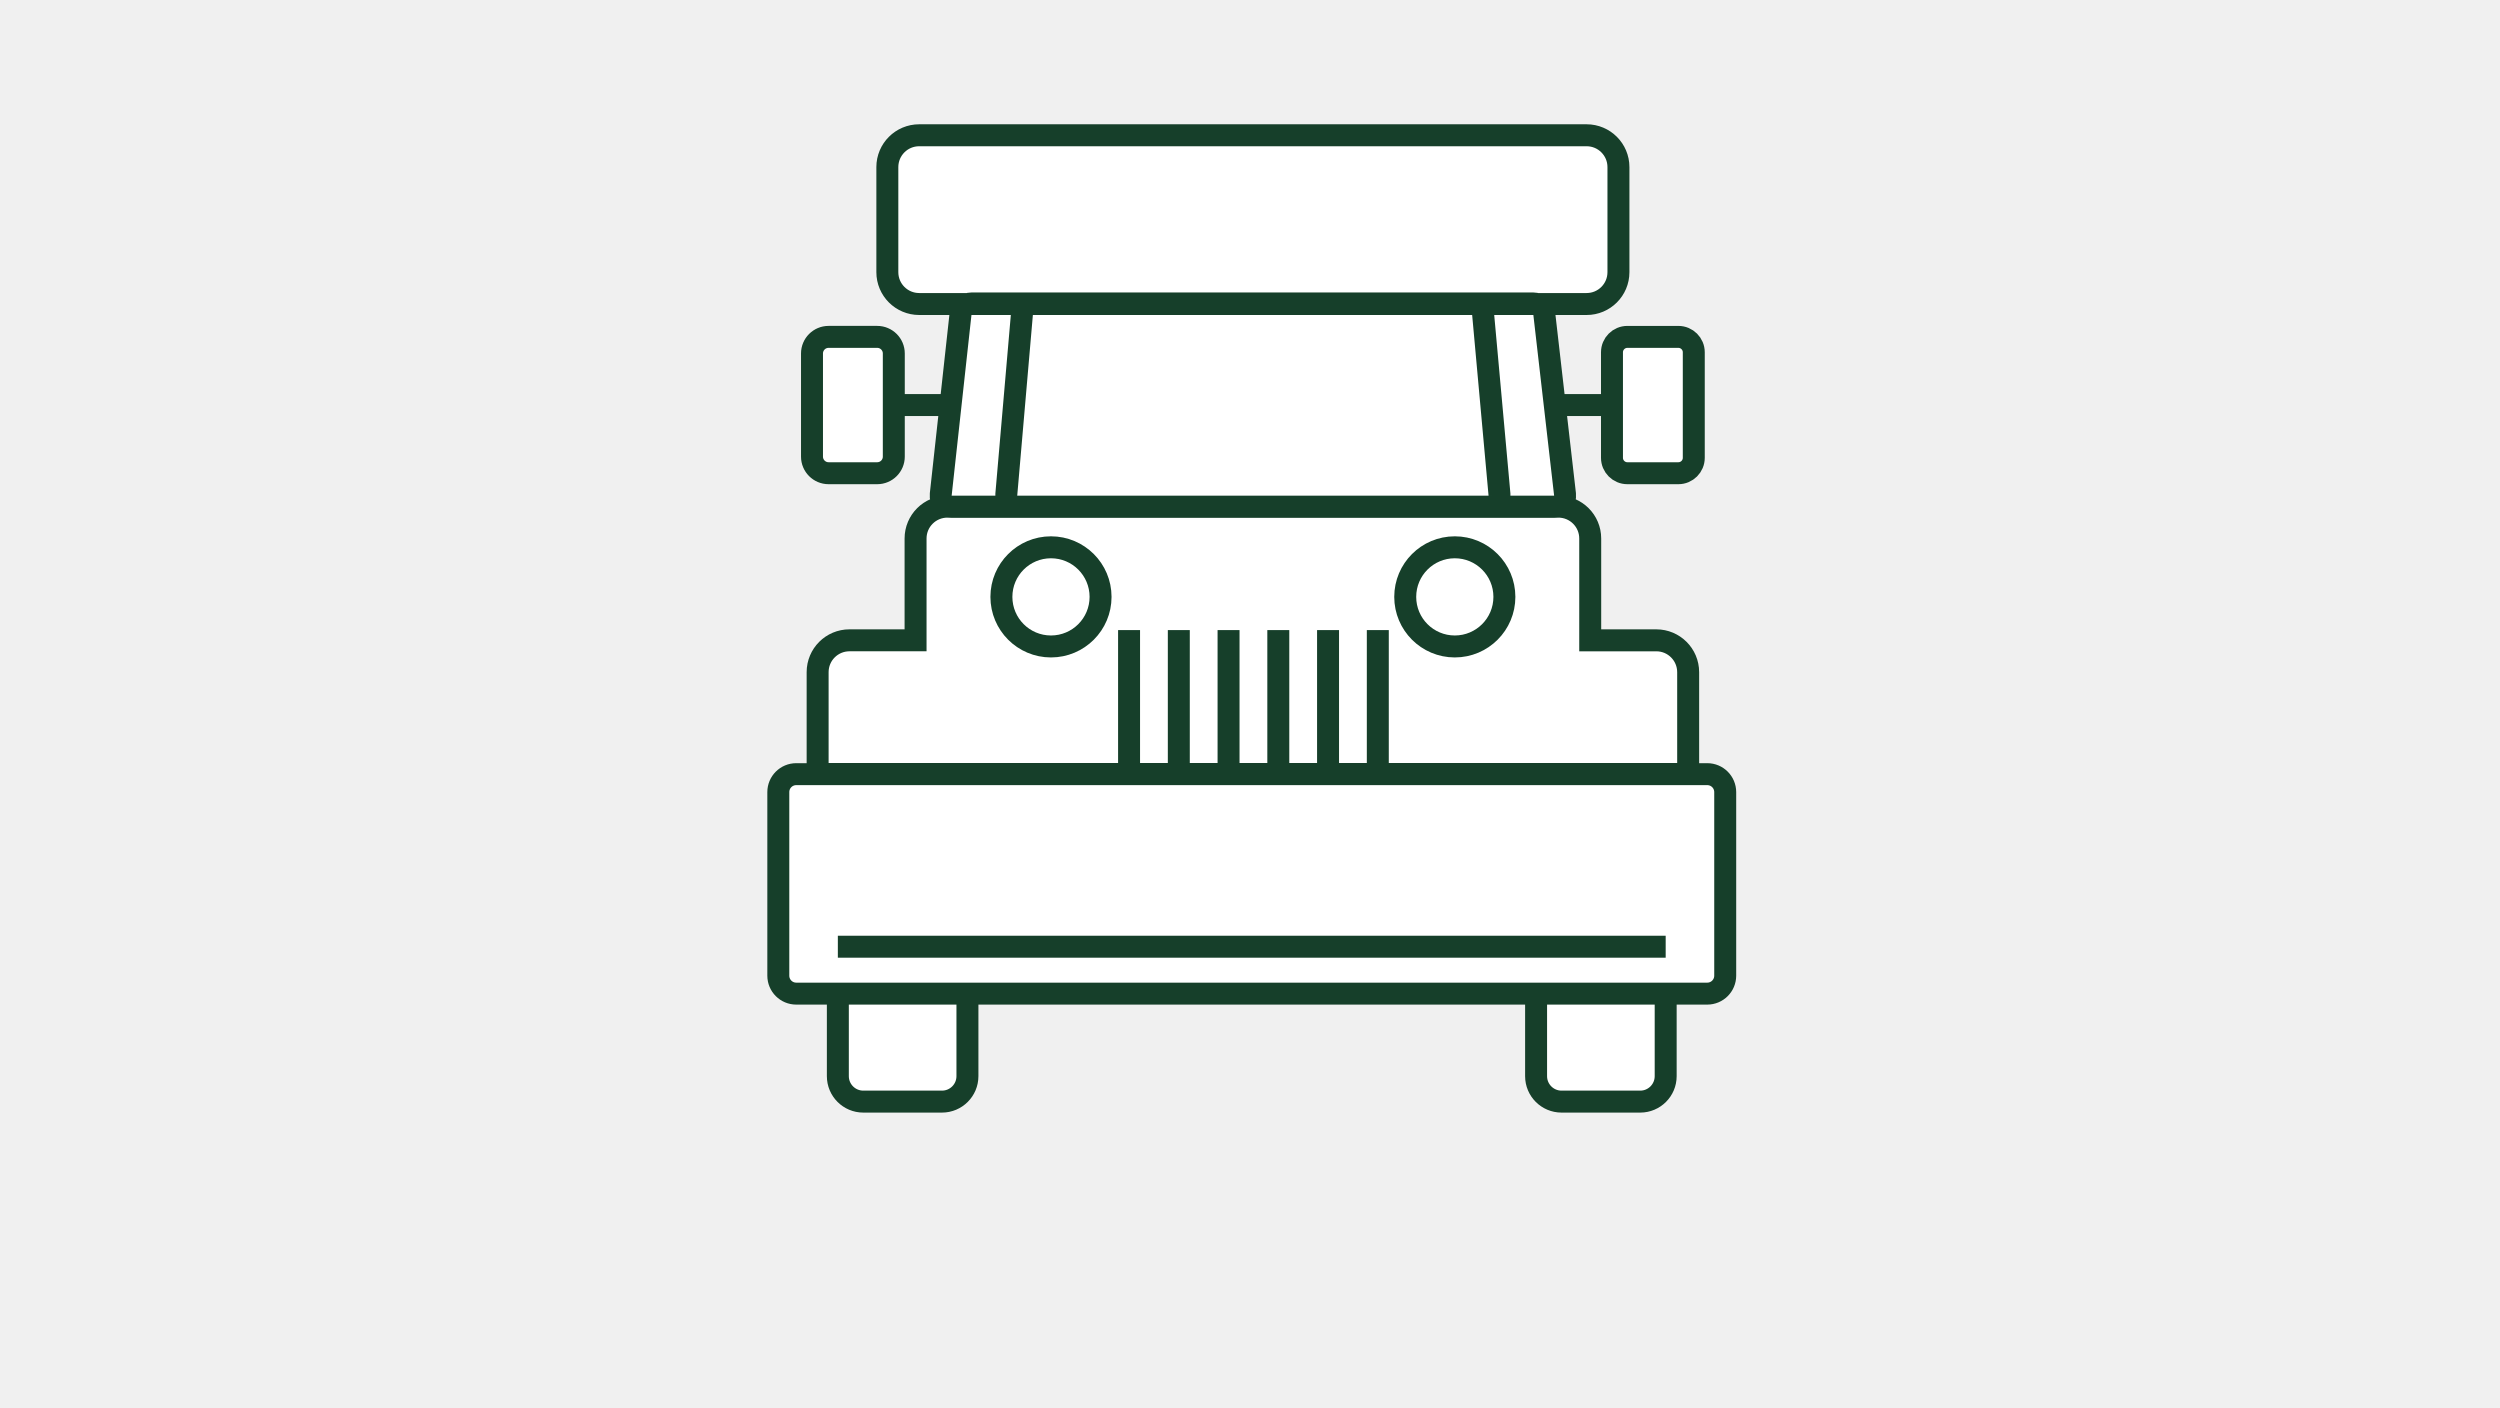
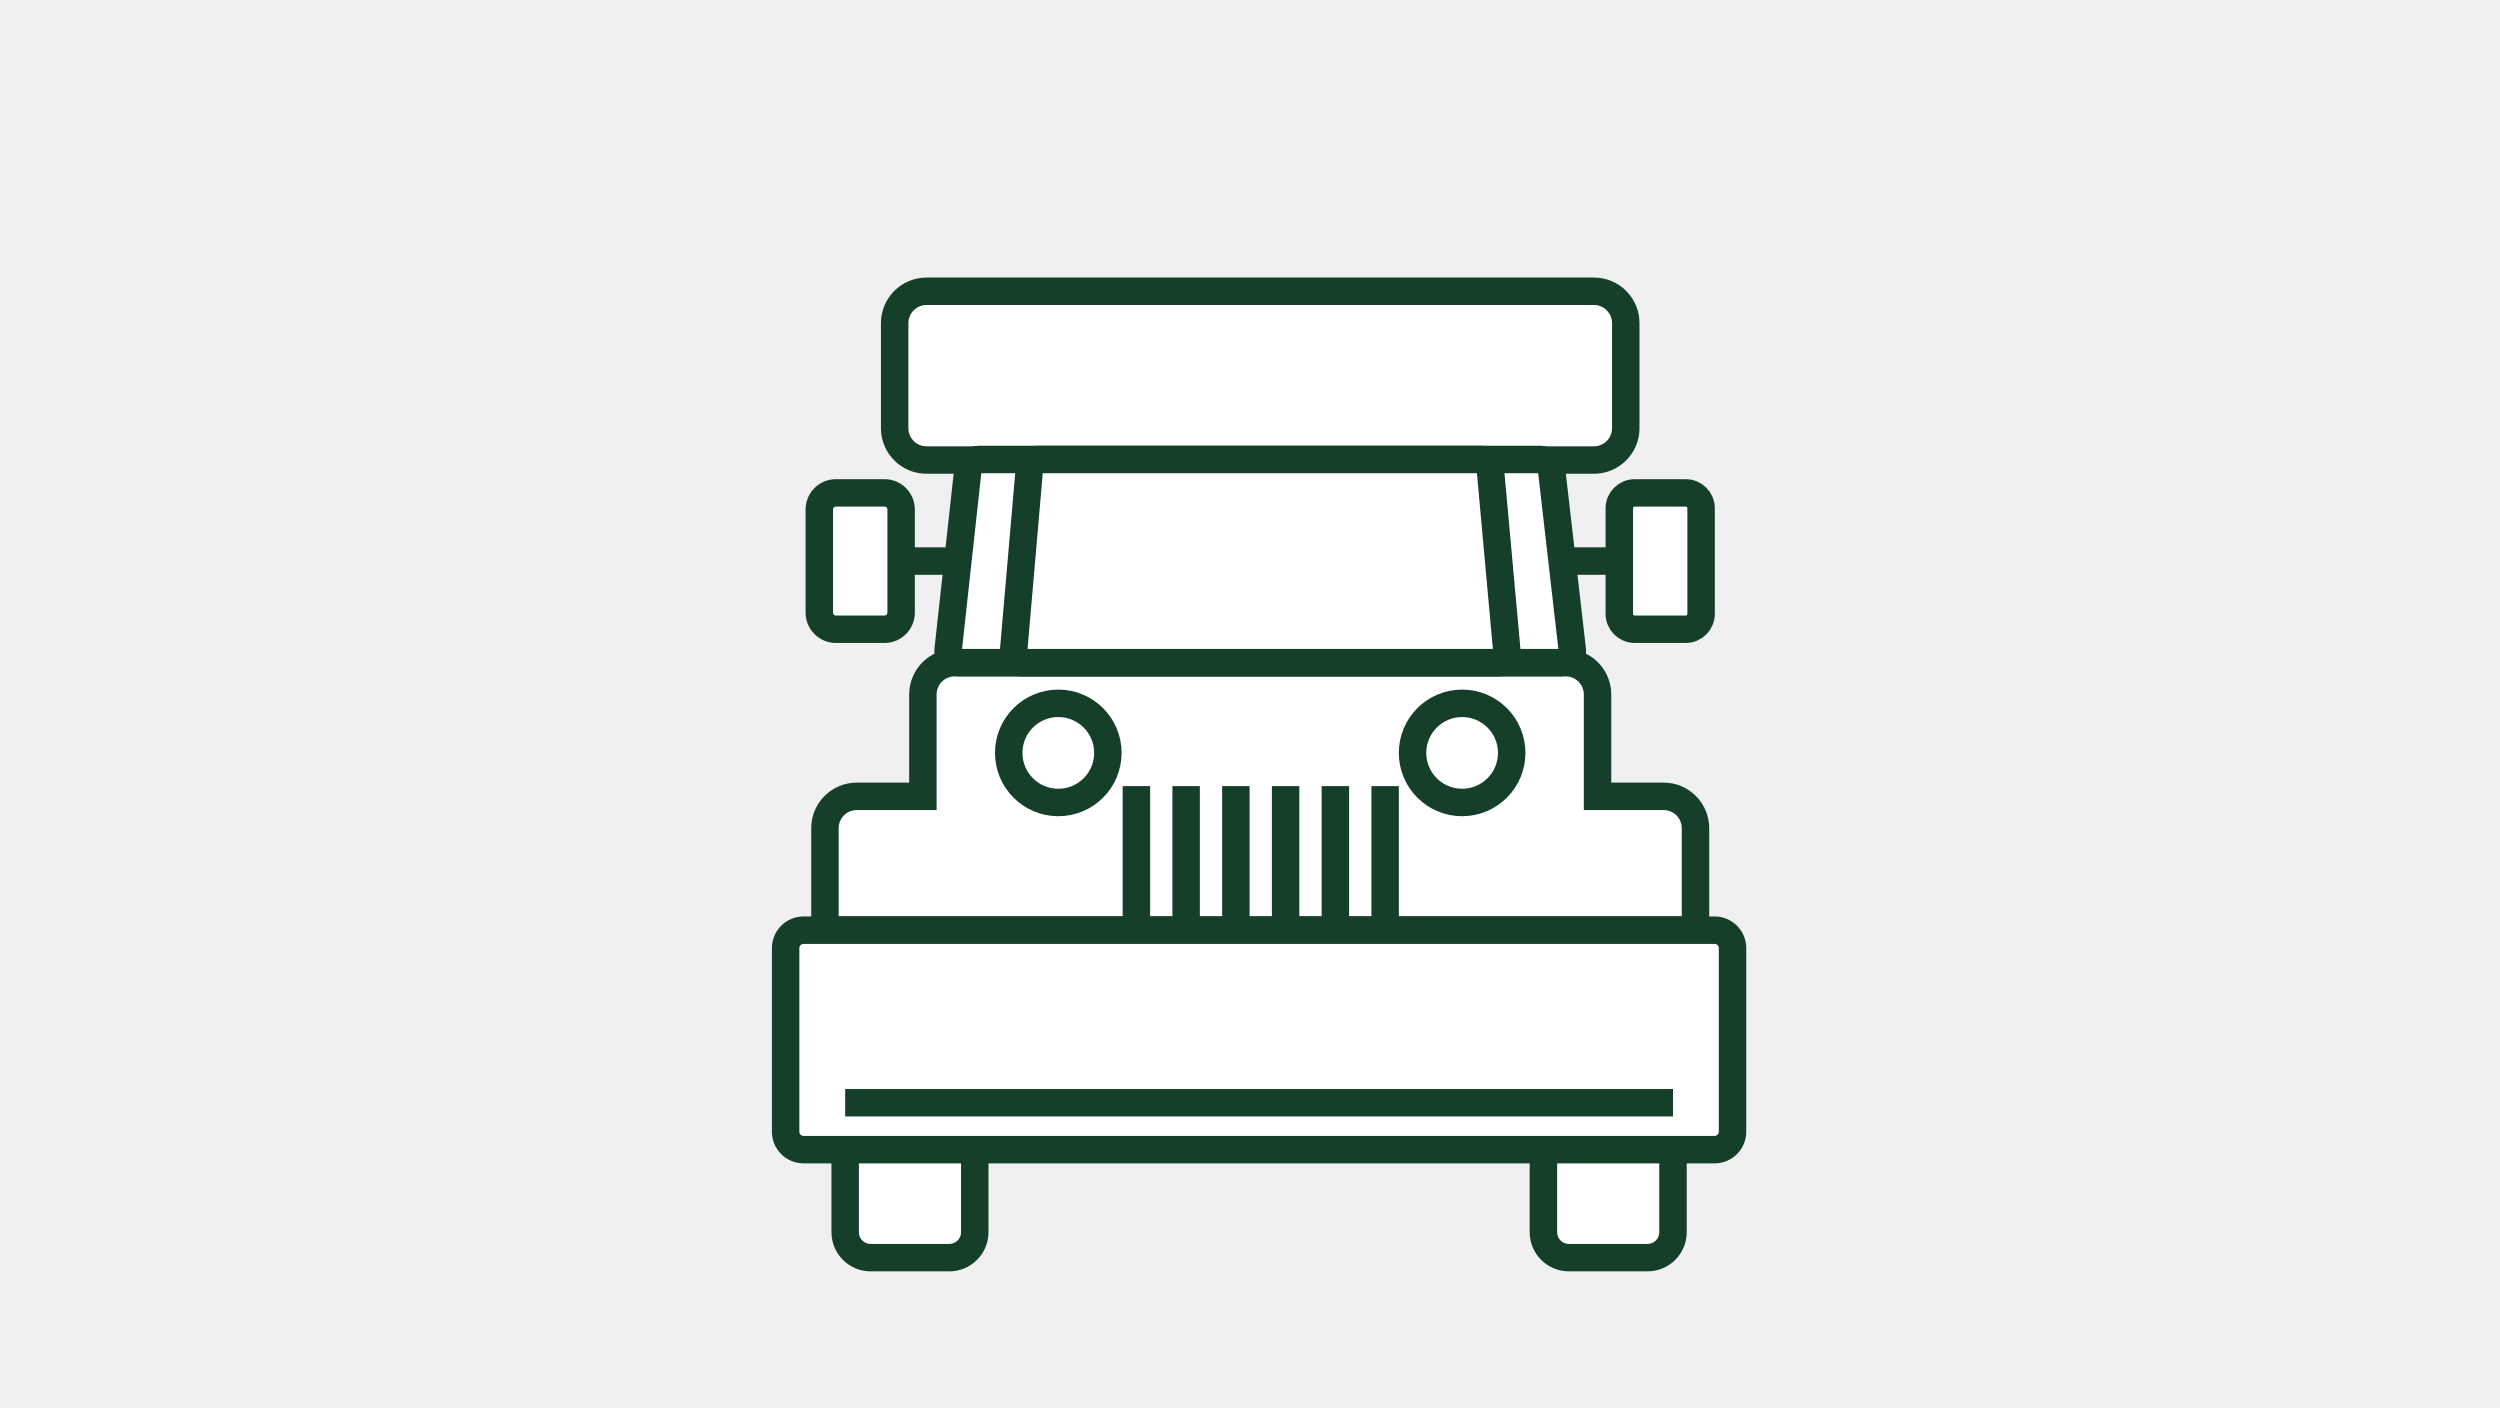
- <svg xmlns="http://www.w3.org/2000/svg" width="1366" height="769" viewBox="0 0 1366 769">
-   <g fill="#fff" stroke="#163F2A" stroke-width="12" stroke-miterlimit="10">
-     <path d="M896.223 601.922h-43c-7.678 0-13.903-6.226-13.903-13.902v-90.207c0-7.677 6.226-13.902 13.903-13.902h43c7.677 0 13.902 6.226 13.902 13.902v90.207c0 7.676-6.226 13.902-13.902 13.902zM514.703 601.922h-42.999c-7.679 0-13.904-6.226-13.904-13.902v-90.207c0-7.677 6.226-13.902 13.904-13.902h42.999c7.677 0 13.903 6.226 13.903 13.902v90.207c0 7.676-6.226 13.902-13.903 13.902z" />
+ <svg xmlns="http://www.w3.org/2000/svg" version="1.1" id="Layer_1" x="0px" y="0px" width="1366px" height="769px" viewBox="0 0 1366 769" enable-background="new 0 0 1366 769" xml:space="preserve">
+   <g>
+     <g>
+       <path fill="#FFFFFF" stroke="#163F2A" stroke-width="15" stroke-miterlimit="10" d="M900.223,687.17h-43    c-7.678,0-13.903-6.225-13.903-13.902v-90.207c0-7.676,6.226-13.902,13.903-13.902h43c7.677,0,13.902,6.227,13.902,13.902v90.207    C914.125,680.945,907.899,687.17,900.223,687.17z" />
+       <path fill="#FFFFFF" stroke="#163F2A" stroke-width="15" stroke-miterlimit="10" d="M518.703,687.17h-42.999    c-7.679,0-13.904-6.225-13.904-13.902v-90.207c0-7.676,6.226-13.902,13.904-13.902h42.999c7.677,0,13.903,6.227,13.903,13.902    v90.207C532.606,680.945,526.38,687.17,518.703,687.17z" />
+     </g>
+     <path fill="#FFFFFF" stroke="#163F2A" stroke-width="15" stroke-miterlimit="10" d="M926.41,508.162v-55.65   c0-9.604-7.787-17.391-17.392-17.391h-36.122v-55.652c0-9.604-7.786-17.391-17.393-17.391H521.658   c-9.605,0-17.392,7.787-17.392,17.391v55.646h-36.122c-9.604,0-17.391,7.787-17.391,17.393v55.65H926.41V508.162z" />
+     <g>
+       <line fill="none" stroke="#163F2A" stroke-width="15" stroke-miterlimit="10" x1="470.026" y1="306.57" x2="907.134" y2="306.57" />
+       <path fill="#FFFFFF" stroke="#163F2A" stroke-width="15" stroke-miterlimit="10" d="M921.069,343.815h-27.873    c-4.646,0-8.411-3.765-8.411-8.411v-57.668c0-4.646,3.766-8.411,8.411-8.411h27.873c4.646,0,8.411,3.765,8.411,8.411v57.668    C929.48,340.05,925.715,343.815,921.069,343.815z" />
+       <path fill="#FFFFFF" stroke="#163F2A" stroke-width="15" stroke-miterlimit="10" d="M483.31,343.815h-26.573    c-5.003,0-9.063-4.056-9.063-9.063v-56.369c0-5.002,4.056-9.063,9.063-9.063h26.573c5.002,0,9.063,4.055,9.063,9.063v56.369    C492.373,339.754,488.317,343.815,483.31,343.815z" />
+     </g>
+     <path fill="#FFFFFF" stroke="#163F2A" stroke-width="15" stroke-miterlimit="10" d="M888.317,233.97   c0,9.605-7.786,17.392-17.392,17.392H506.237c-9.605,0-17.393-7.787-17.393-17.392v-57.421c0-9.605,7.788-17.392,17.393-17.392   h364.688c9.605,0,17.392,7.787,17.392,17.392V233.97z" />
+     <path fill="#FFFFFF" stroke="#163F2A" stroke-width="15" stroke-miterlimit="10" d="M841.811,251.058H534.824   c-3.051,0-5.612,2.294-5.946,5.326l-10.861,99.06c-0.391,3.541,2.385,6.63,5.945,6.63h329.233c3.575,0,6.351-3.113,5.94-6.664   l-11.385-99.059C847.408,253.337,844.852,251.058,841.811,251.058z" />
+     <path fill="#FFFFFF" stroke="#163F2A" stroke-width="15" stroke-miterlimit="10" d="M809.626,251.058H567.124   c-2.409,0-4.432,2.294-4.698,5.326l-8.582,99.06c-0.305,3.541,1.885,6.63,4.698,6.63h260.075c2.823,0,5.017-3.113,4.694-6.664   l-8.992-99.054C814.043,253.337,812.025,251.058,809.626,251.058z" />
+     <g>
+       <circle fill="#FFFFFF" stroke="#163F2A" stroke-width="15" stroke-miterlimit="10" cx="578.256" cy="411.385" r="27.092" />
+       <circle fill="#FFFFFF" stroke="#163F2A" stroke-width="15" stroke-miterlimit="10" cx="798.907" cy="411.385" r="27.092" />
+     </g>
+     <g>
+       <line fill="none" stroke="#163F2A" stroke-width="15" stroke-miterlimit="10" x1="675.283" y1="429.527" x2="675.283" y2="543.684" />
+       <line fill="none" stroke="#163F2A" stroke-width="15" stroke-miterlimit="10" x1="648.101" y1="429.527" x2="648.101" y2="543.684" />
+       <line fill="none" stroke="#163F2A" stroke-width="15" stroke-miterlimit="10" x1="620.922" y1="429.527" x2="620.922" y2="543.684" />
+       <g>
+         <line fill="none" stroke="#163F2A" stroke-width="15" stroke-miterlimit="10" x1="702.465" y1="429.527" x2="702.465" y2="543.684" />
+       </g>
+       <line fill="none" stroke="#163F2A" stroke-width="15" stroke-miterlimit="10" x1="756.832" y1="429.527" x2="756.832" y2="543.684" />
+       <line fill="none" stroke="#163F2A" stroke-width="15" stroke-miterlimit="10" x1="729.648" y1="429.527" x2="729.648" y2="543.684" />
+     </g>
+     <path fill="#FFFFFF" stroke="#163F2A" stroke-width="15" stroke-miterlimit="10" d="M936.853,628.166H439.073   c-5.417,0-9.806-4.389-9.806-9.807V518.055c0-5.418,4.389-9.807,9.806-9.807h497.779c5.417,0,9.805,4.389,9.805,9.807v100.305   C946.657,623.771,942.27,628.166,936.853,628.166z" />
+     <g>
+       <line fill="none" stroke="#163F2A" stroke-width="15" stroke-miterlimit="10" x1="914.125" y1="602.533" x2="461.8" y2="602.533" />
+     </g>
  </g>
-   <path fill="#fff" stroke="#163F2A" stroke-width="12" stroke-miterlimit="10" d="M922.41 422.914v-55.65c0-9.604-7.787-17.391-17.392-17.391h-36.122v-55.652c0-9.604-7.786-17.391-17.393-17.391h-333.845c-9.605 0-17.392 7.787-17.392 17.391v55.646h-36.122c-9.604 0-17.391 7.787-17.391 17.391v55.652h475.657v.004z" />
-   <g stroke="#163F2A" stroke-width="12" stroke-miterlimit="10">
-     <path fill="none" d="M466.026 221.321h437.108" />
-     <path fill="#fff" d="M917.069 258.566h-27.873c-4.646 0-8.411-3.765-8.411-8.411v-57.668c0-4.646 3.766-8.411 8.411-8.411h27.873c4.646 0 8.411 3.765 8.411 8.411v57.668c0 4.647-3.765 8.411-8.411 8.411zM479.31 258.566h-26.573c-5.003 0-9.063-4.056-9.063-9.063v-56.369c0-5.002 4.056-9.063 9.063-9.063h26.573c5.002 0 9.063 4.055 9.063 9.063v56.369c0 5.003-4.056 9.063-9.063 9.063z" />
-   </g>
-   <path fill="#fff" stroke="#163F2A" stroke-width="12" stroke-miterlimit="10" d="M884.317 148.722c0 9.605-7.786 17.392-17.392 17.392h-364.688c-9.605 0-17.393-7.787-17.393-17.392v-57.421c0-9.605 7.788-17.392 17.393-17.392h364.688c9.605 0 17.392 7.787 17.392 17.392v57.421zM837.811 165.809h-306.987c-3.051 0-5.612 2.294-5.946 5.326l-10.861 99.06c-.391 3.541 2.385 6.63 5.945 6.63h329.233c3.575 0 6.351-3.113 5.94-6.664l-11.385-99.059c-.342-3.013-2.898-5.293-5.939-5.293zM805.626 165.809h-242.502c-2.409 0-4.432 2.294-4.698 5.326l-8.582 99.06c-.305 3.541 1.885 6.63 4.698 6.63h260.075c2.823 0 5.017-3.113 4.694-6.664l-8.992-99.054c-.276-3.018-2.294-5.298-4.693-5.298z" />
-   <g fill="#fff" stroke="#163F2A" stroke-width="12" stroke-miterlimit="10">
-     <circle cx="574.256" cy="326.135" r="27.092" />
-     <circle cx="794.907" cy="326.135" r="27.092" />
-   </g>
-   <path stroke="#163F2A" stroke-width="12" stroke-miterlimit="10" fill="none" d="M671.283 344.279v114.157M644.101 344.279v114.157M616.922 344.279v114.157M698.465 344.279v114.157M752.832 344.279v114.157M725.648 344.279v114.157" />
-   <path fill="#fff" stroke="#163F2A" stroke-width="12" stroke-miterlimit="10" d="M932.853 542.917h-497.78c-5.417 0-9.806-4.389-9.806-9.806v-100.305c0-5.417 4.389-9.806 9.806-9.806h497.779c5.417 0 9.805 4.389 9.805 9.806v100.306c0 5.41-4.387 9.805-9.804 9.805z" />
-   <path stroke="#163F2A" stroke-width="12" stroke-miterlimit="10" fill="none" d="M910.125 517.284h-452.325" />
</svg>
